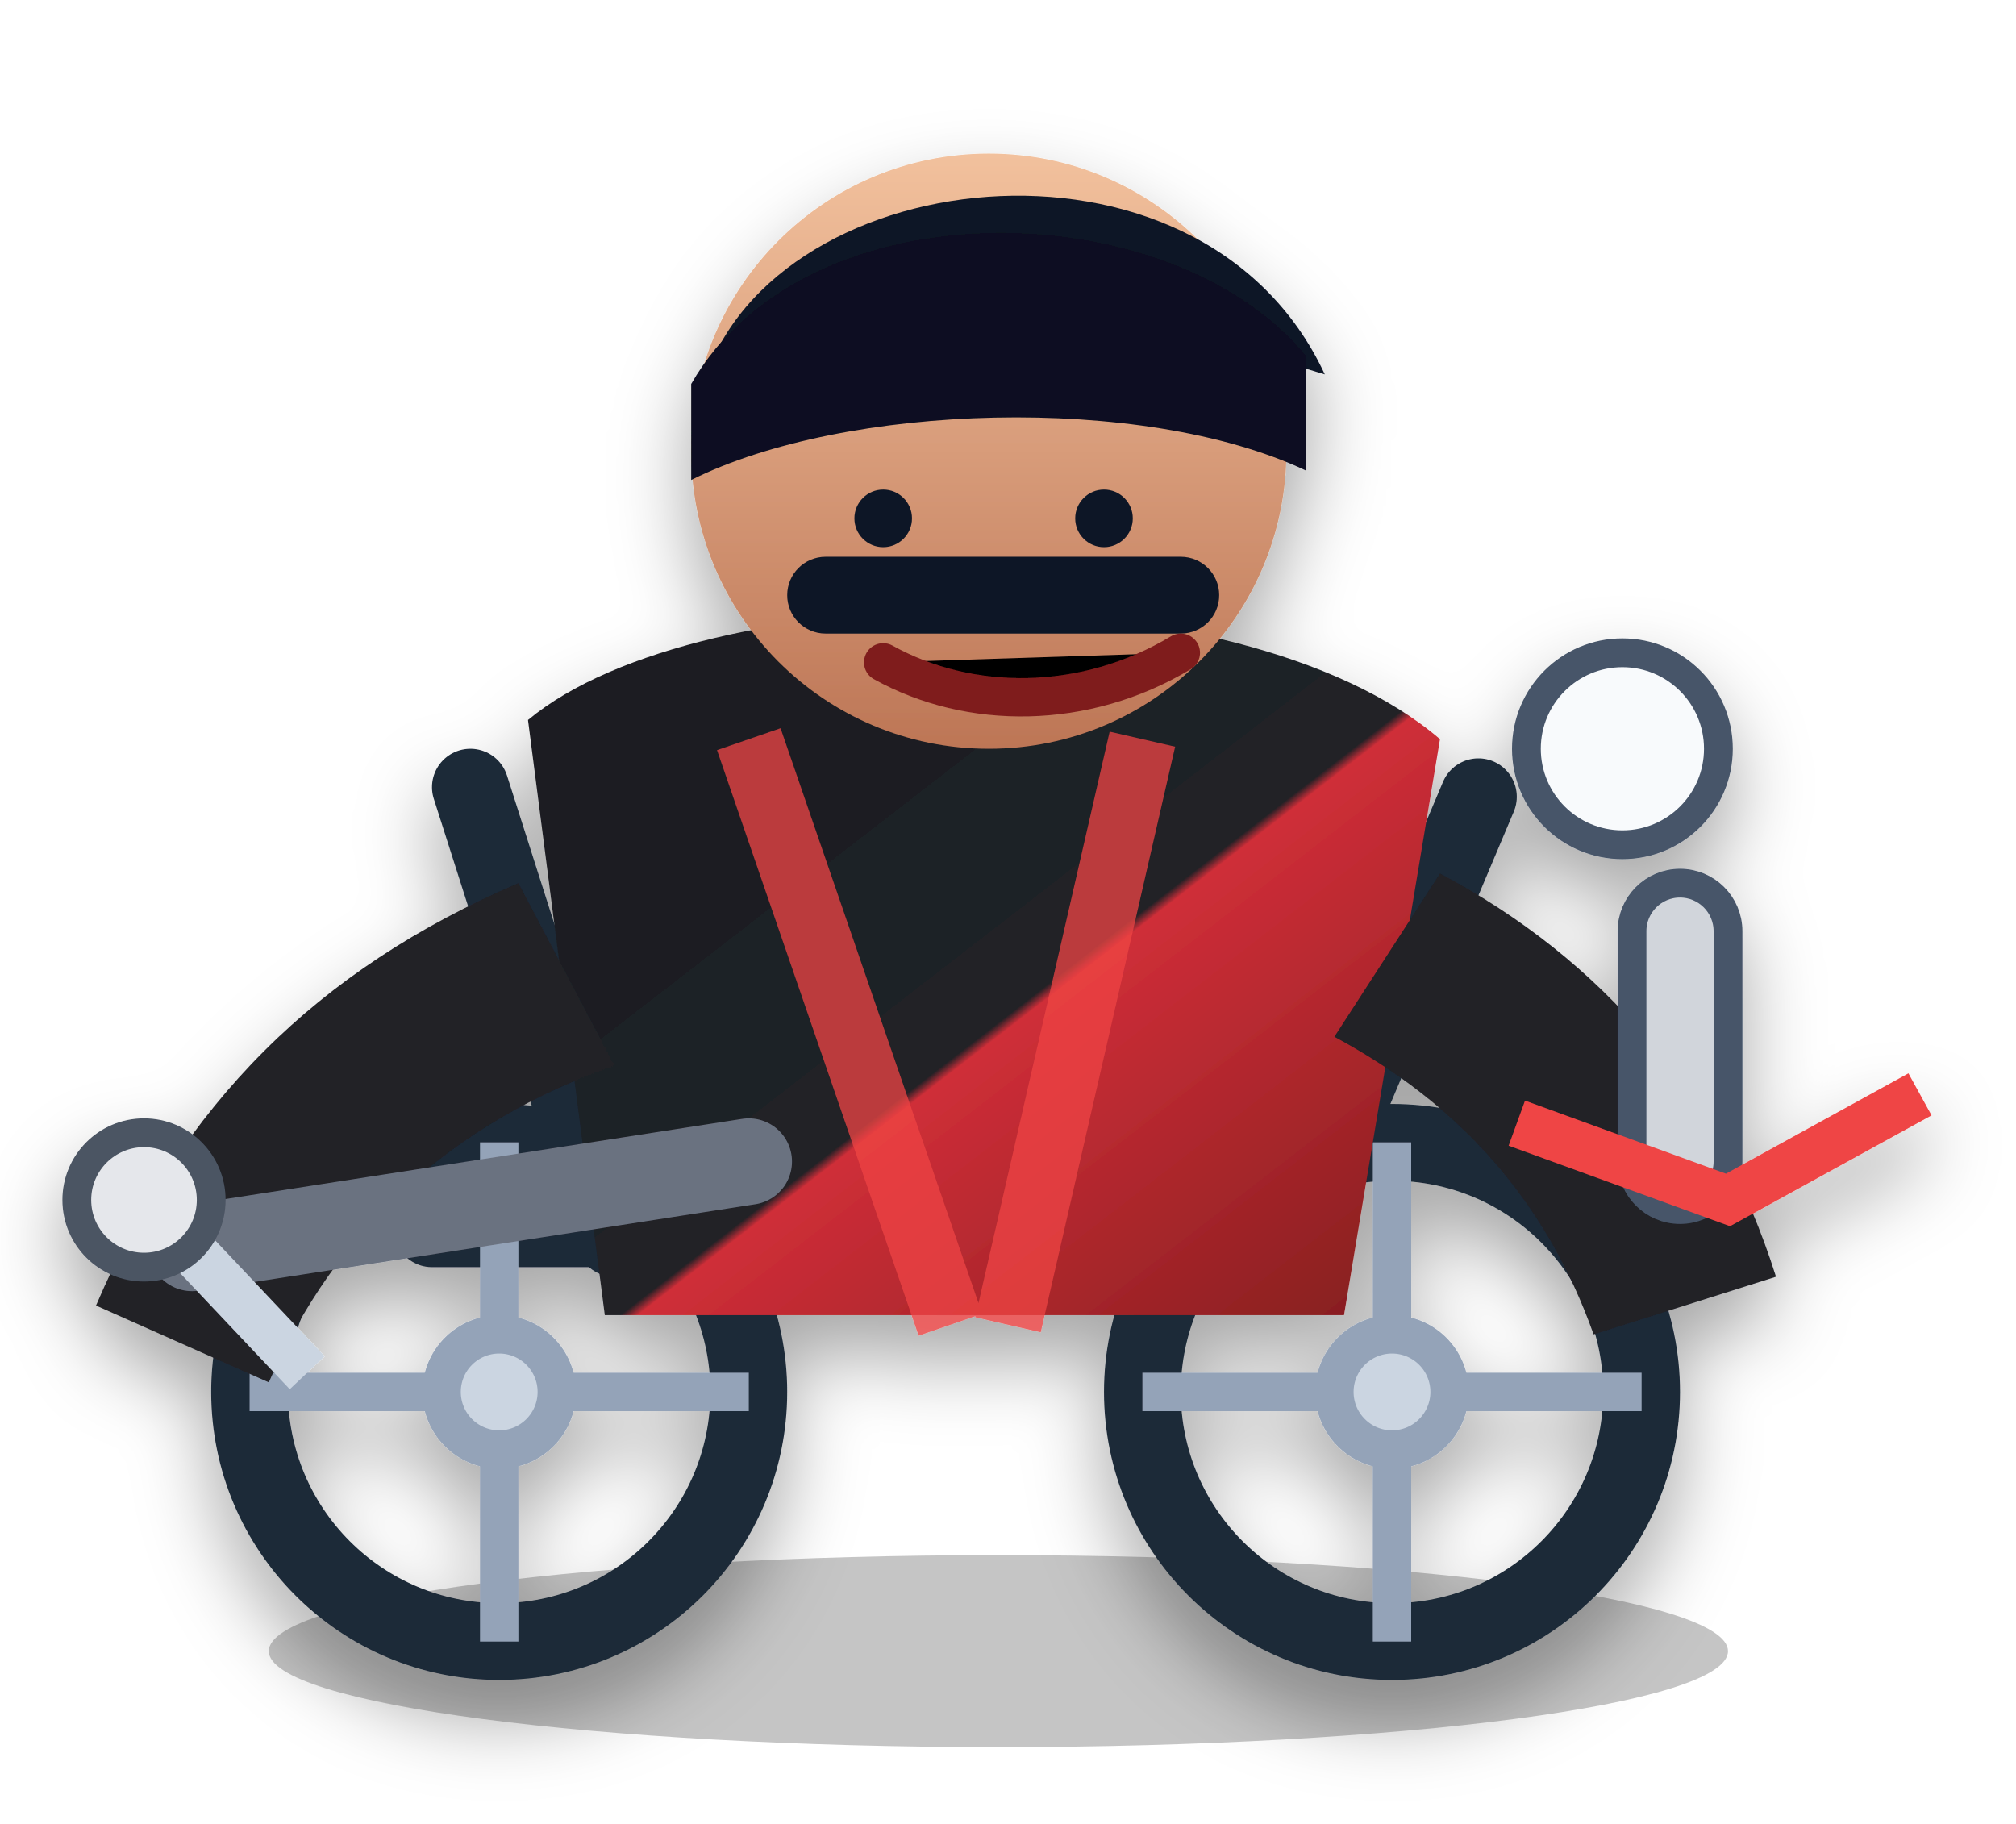
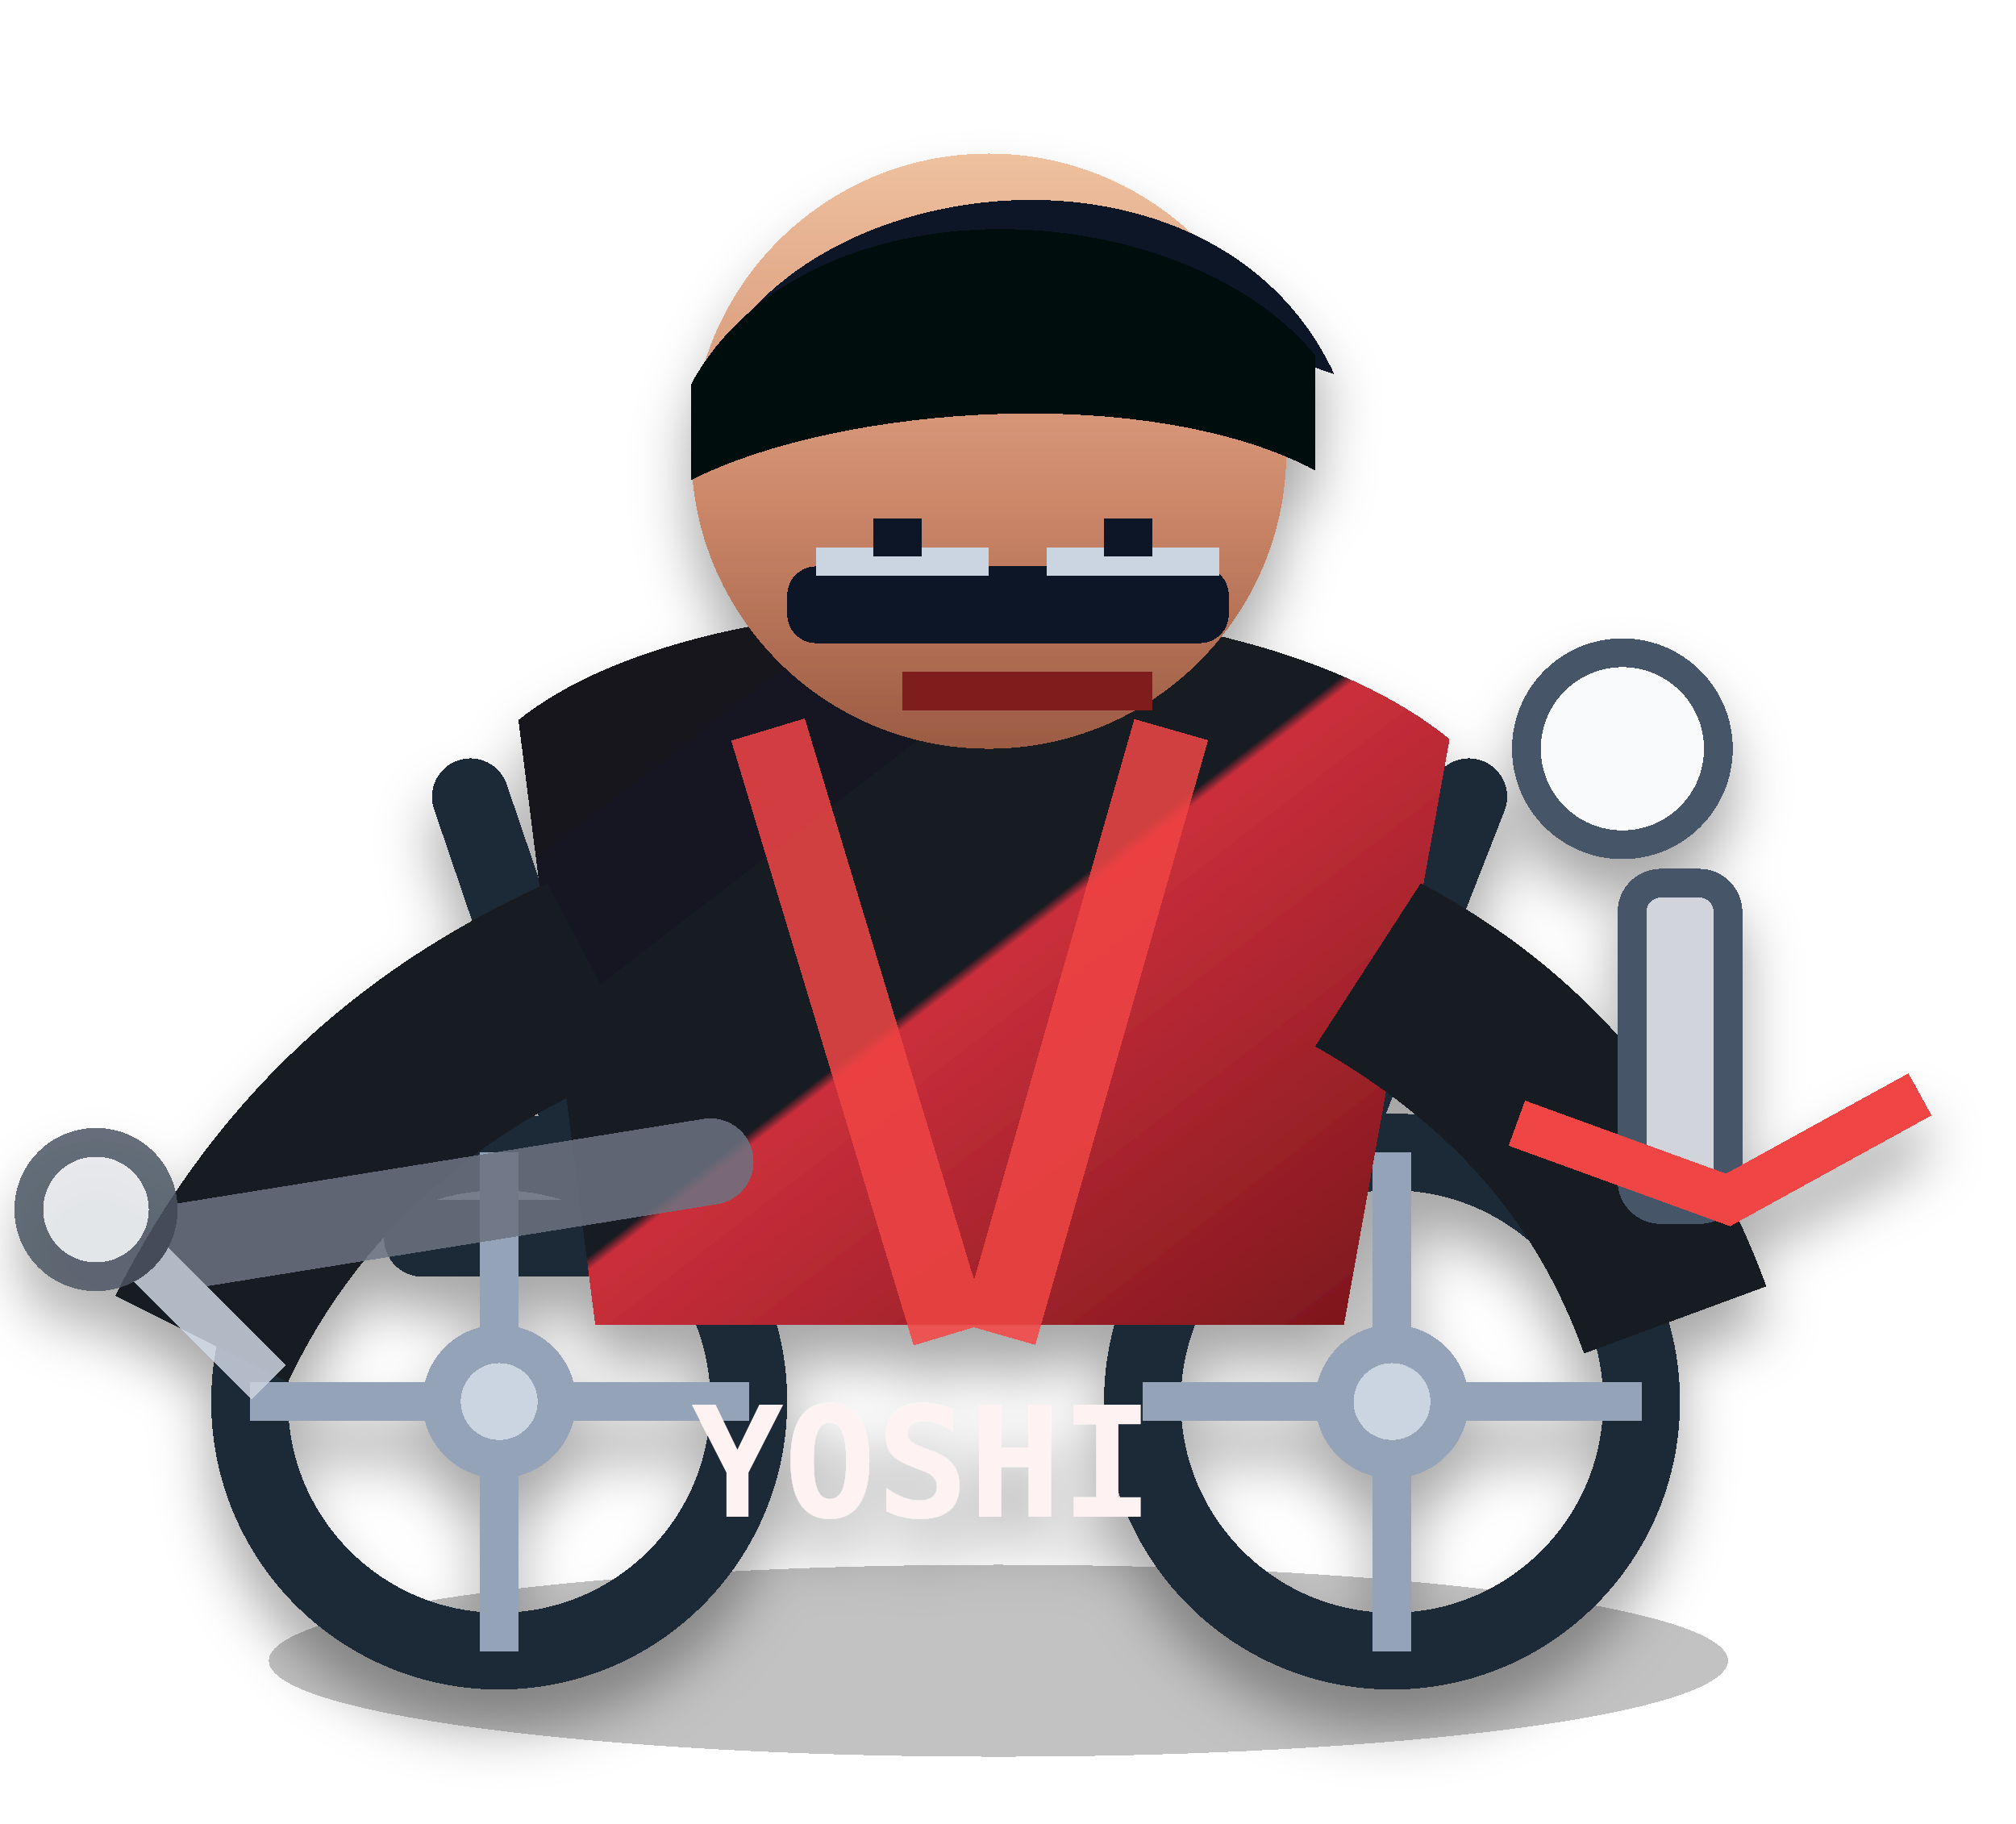
- <svg xmlns="http://www.w3.org/2000/svg" viewBox="0 0 210 190">
+ <svg xmlns="http://www.w3.org/2000/svg" viewBox="0 0 210 190" shape-rendering="crispEdges">
  <defs>
    <linearGradient id="skin" x1="0" x2="0" y1="0" y2="1">
-       <stop offset="0" stop-color="#f2c19d" />
-       <stop offset="1" stop-color="#bd7656" />
+       <stop offset="0" stop-color="#efc19f" />
+       <stop offset=".58" stop-color="#cd886a" />
+       <stop offset="1" stop-color="#9c5b43" />
    </linearGradient>
    <linearGradient id="shirt" x1="0" x2="1" y1="0" y2="1">
-       <stop offset="0" stop-color="#1c1d22" />
-       <stop offset=".55" stop-color="#202126" />
-       <stop offset=".56" stop-color="#cf2e38" />
-       <stop offset="1" stop-color="#7f1d1d" />
+       <stop offset="0" stop-color="#15171e" />
+       <stop offset=".49" stop-color="#191b22" />
+       <stop offset=".50" stop-color="#cb2f3b" />
+       <stop offset="1" stop-color="#74151a" />
    </linearGradient>
    <filter id="shadow" x="-20%" y="-20%" width="140%" height="140%">
-       <feDropShadow dx="0" dy="4" stdDeviation="4" flood-color="#000" flood-opacity=".35" />
+       <feDropShadow dx="0" dy="4" stdDeviation="3" flood-color="#000" flood-opacity=".35" />
    </filter>
  </defs>
-   <ellipse cx="104" cy="172" rx="76" ry="10" fill="#000" opacity=".23" />
+   <ellipse cx="104" cy="173" rx="76" ry="10" fill="#000" opacity=".24" />
  <g filter="url(#shadow)">
    <g stroke="#1f2937" stroke-width="8" fill="none" stroke-linecap="round" stroke-linejoin="round">
-       <path d="M45 128h90l19-45" />
-       <path d="M64 129l-15-47" />
-       <circle cx="52" cy="145" r="26" />
-       <circle cx="145" cy="145" r="26" />
+       <path d="M44 129h91l18-46" />
+       <path d="M65 130L49 83" />
+       <circle cx="52" cy="146" r="26" />
+       <circle cx="145" cy="146" r="26" />
    </g>
    <g stroke="#94a3b8" stroke-width="4" fill="none">
-       <path d="M52 119v52M26 145h52M145 119v52M119 145h52" />
-       <circle cx="52" cy="145" r="6" fill="#cbd5e1" />
-       <circle cx="145" cy="145" r="6" fill="#cbd5e1" />
+       <path d="M52 120v52M26 146h52M145 120v52M119 146h52" />
+       <circle cx="52" cy="146" r="6" fill="#cbd5e1" />
+       <circle cx="145" cy="146" r="6" fill="#cbd5e1" />
    </g>
-     <path d="M55 75c18-15 74-16 95 2l-10 60H63z" fill="url(#shirt)" />
-     <path d="M78 77l21 61M119 77l-14 61" stroke="#ef4444" stroke-width="7" opacity=".75" />
-     <path d="M54 92c-21 9-35 23-44 44l18 8c7-16 19-27 36-33z" fill="#202126" />
-     <path d="M150 91c17 9 29 23 35 42l-19 6c-5-14-14-24-27-31z" fill="#202126" />
+     <path d="M54 75c20-16 75-16 97 2l-11 61H62z" fill="url(#shirt)" />
+     <path d="M80 76l19 63M122 76l-18 63" stroke="#ef4444" stroke-width="8" opacity=".86" />
+     <path d="M57 92c-20 9-35 23-45 43l18 9c7-15 20-27 37-33z" fill="#191b22" />
+     <path d="M148 92c17 9 29 23 36 42l-19 7c-5-14-14-24-28-32z" fill="#191b22" />
    <circle cx="103" cy="47" r="31" fill="url(#skin)" />
-     <path d="M73 41c6-24 52-30 65-2-19-6-42-5-65 2z" fill="#111827" />
-     <path d="M72 50c16-8 47-9 64-1v-12c-14-17-52-18-64 3z" fill="#0b1020" />
-     <rect x="82" y="58" width="45" height="8" rx="4" fill="#111827" />
-     <circle cx="92" cy="54" r="3" fill="#111827" />
-     <circle cx="115" cy="54" r="3" fill="#111827" />
-     <path d="M92 69c9 5 21 5 31-1" stroke="#7f1d1d" stroke-width="4" stroke-linecap="round" />
-     <g transform="translate(6 0)">
-       <path d="M14 130l58-9" stroke="#6b7280" stroke-width="9" stroke-linecap="round" />
-       <path d="M9 125l17 18" stroke="#cbd5e1" stroke-width="5" />
-       <circle cx="9" cy="125" r="7" fill="#e5e7eb" stroke="#4b5563" stroke-width="3" />
+     <path d="M73 42c6-24 53-31 66-3-19-7-43-6-66 3z" fill="#111827" />
+     <path d="M72 50c16-8 48-10 65-1V37c-14-17-53-19-65 3z" fill="#05070c" />
+     <rect x="82" y="59" width="46" height="8" rx="3" fill="#111827" />
+     <rect x="85" y="57" width="18" height="3" fill="#cbd5e1" />
+     <rect x="109" y="57" width="18" height="3" fill="#cbd5e1" />
+     <rect x="91" y="54" width="5" height="4" fill="#111827" />
+     <rect x="115" y="54" width="5" height="4" fill="#111827" />
+     <rect x="94" y="70" width="26" height="4" fill="#7f1d1d" />
+     <g opacity=".85">
+       <path d="M18 130l56-9" stroke="#6b7280" stroke-width="9" stroke-linecap="round" />
+       <path d="M10 126l18 18" stroke="#cbd5e1" stroke-width="5" />
+       <circle cx="10" cy="126" r="7" fill="#e5e7eb" stroke="#4b5563" stroke-width="3" />
    </g>
    <g>
      <circle cx="169" cy="78" r="10" fill="#f8fafc" stroke="#475569" stroke-width="3" />
-       <rect x="170" y="92" width="10" height="34" rx="5" fill="#d1d5db" stroke="#475569" stroke-width="3" />
+       <rect x="170" y="92" width="10" height="34" rx="3" fill="#d1d5db" stroke="#475569" stroke-width="3" />
      <path d="M158 117l22 8 20-11" stroke="#ef4444" stroke-width="5" fill="none" />
    </g>
+     <text x="72" y="158" font-family="monospace" font-size="16" font-weight="900" fill="#fef2f2">YOSHI</text>
  </g>
</svg>
